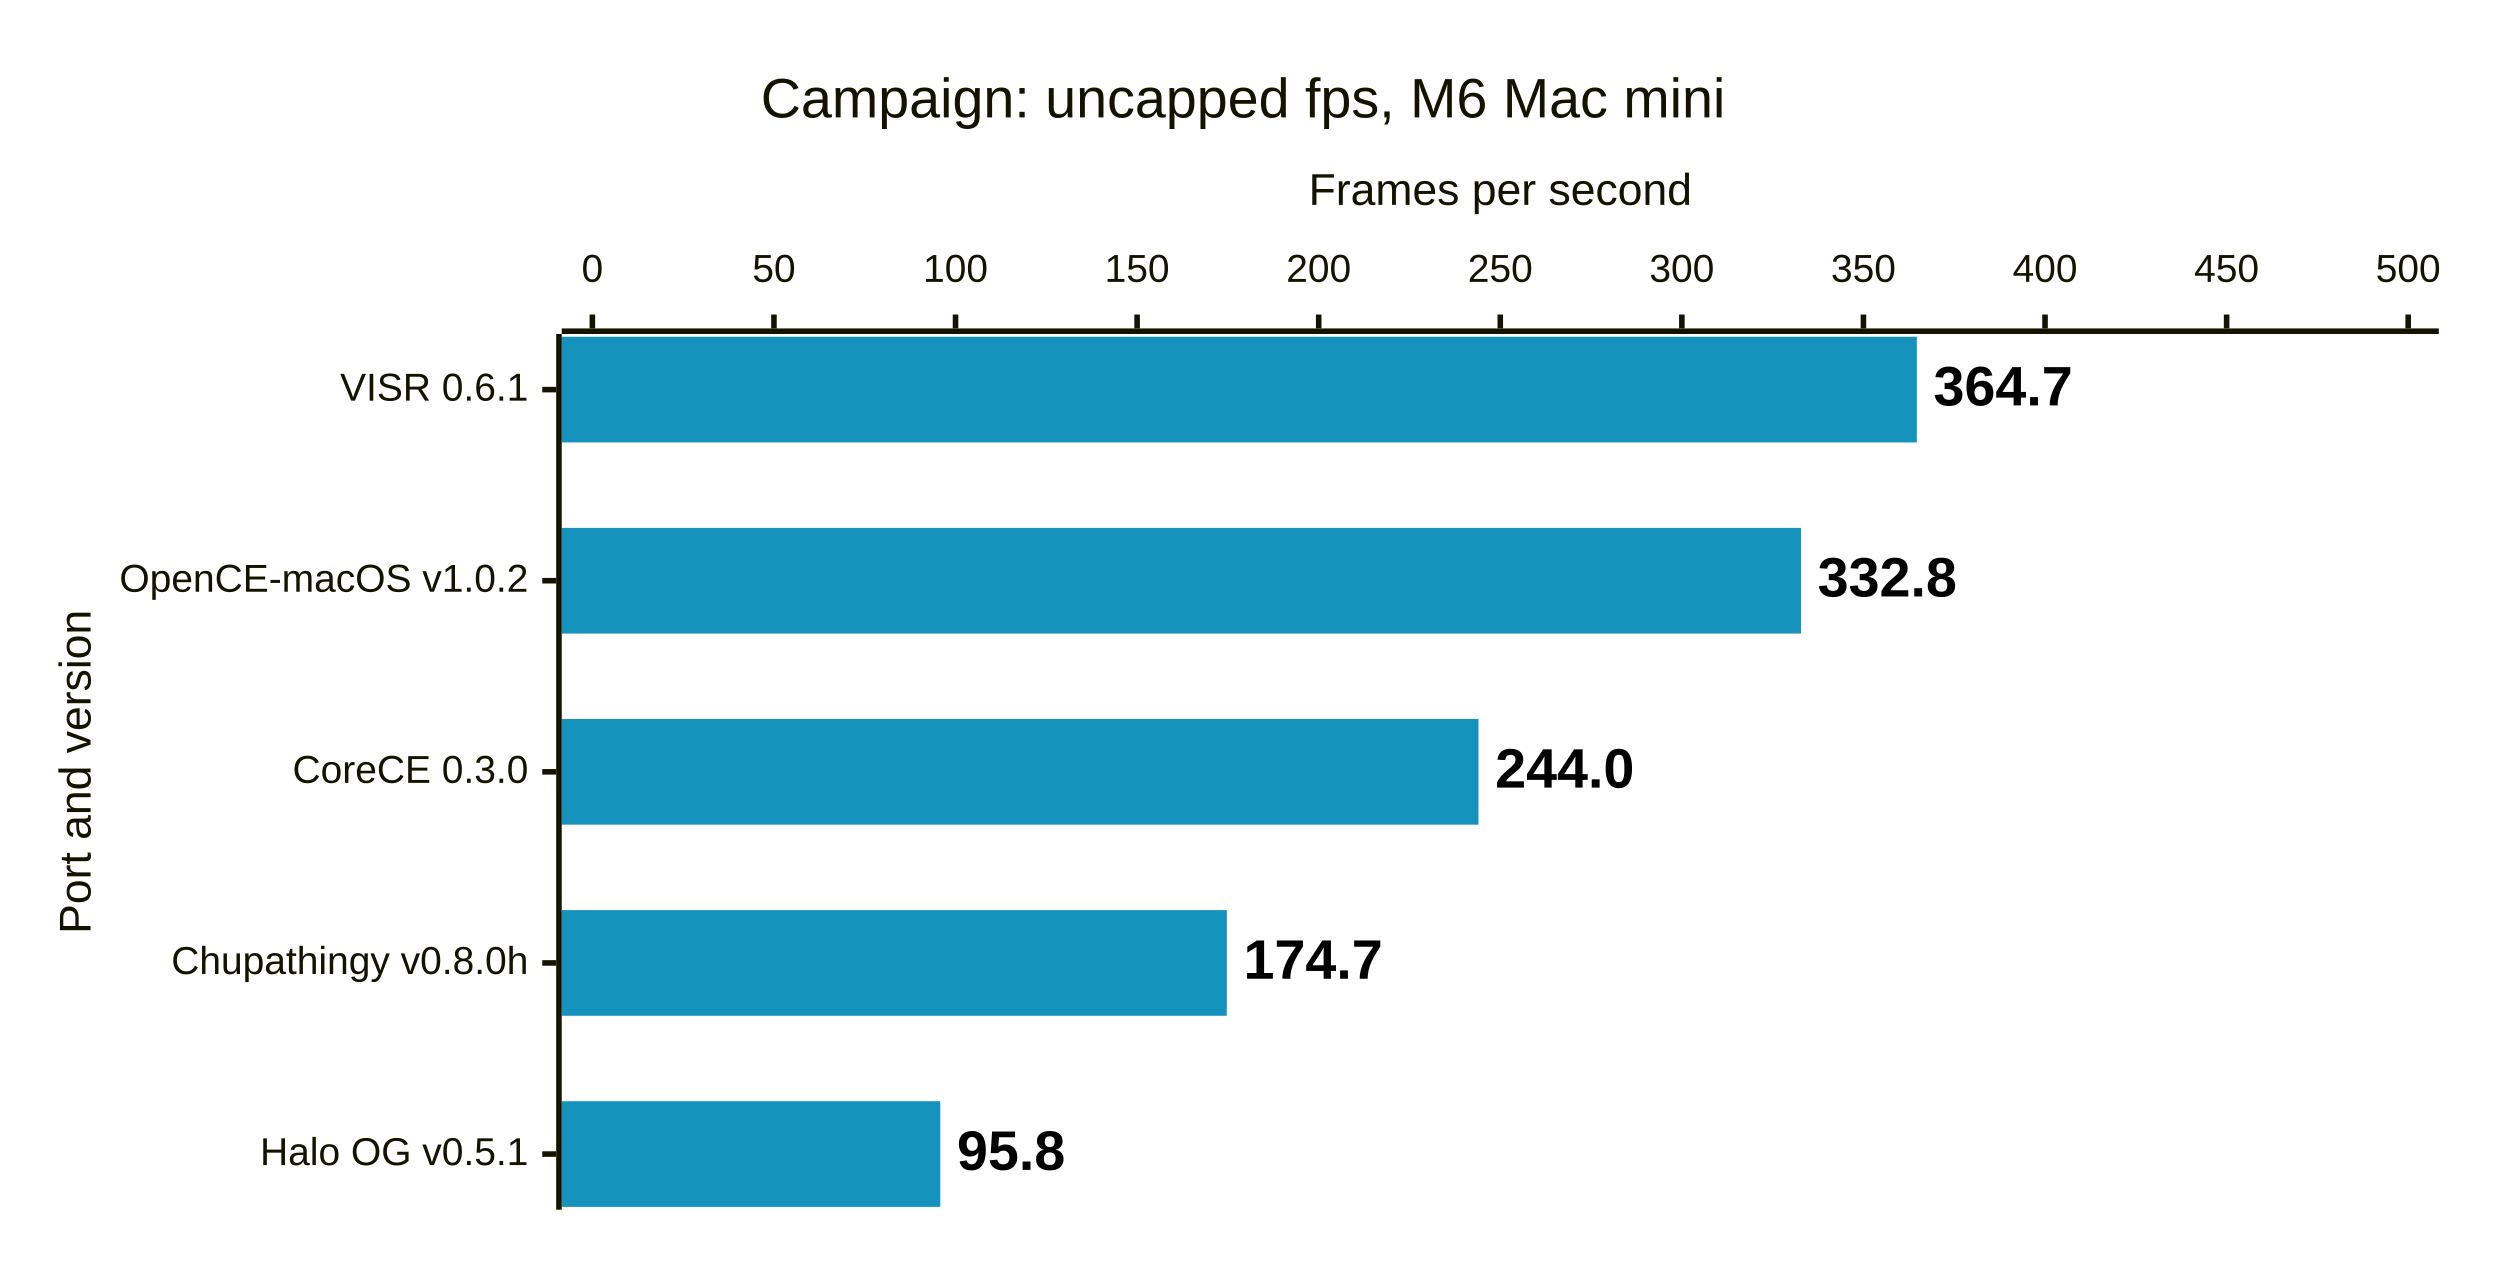
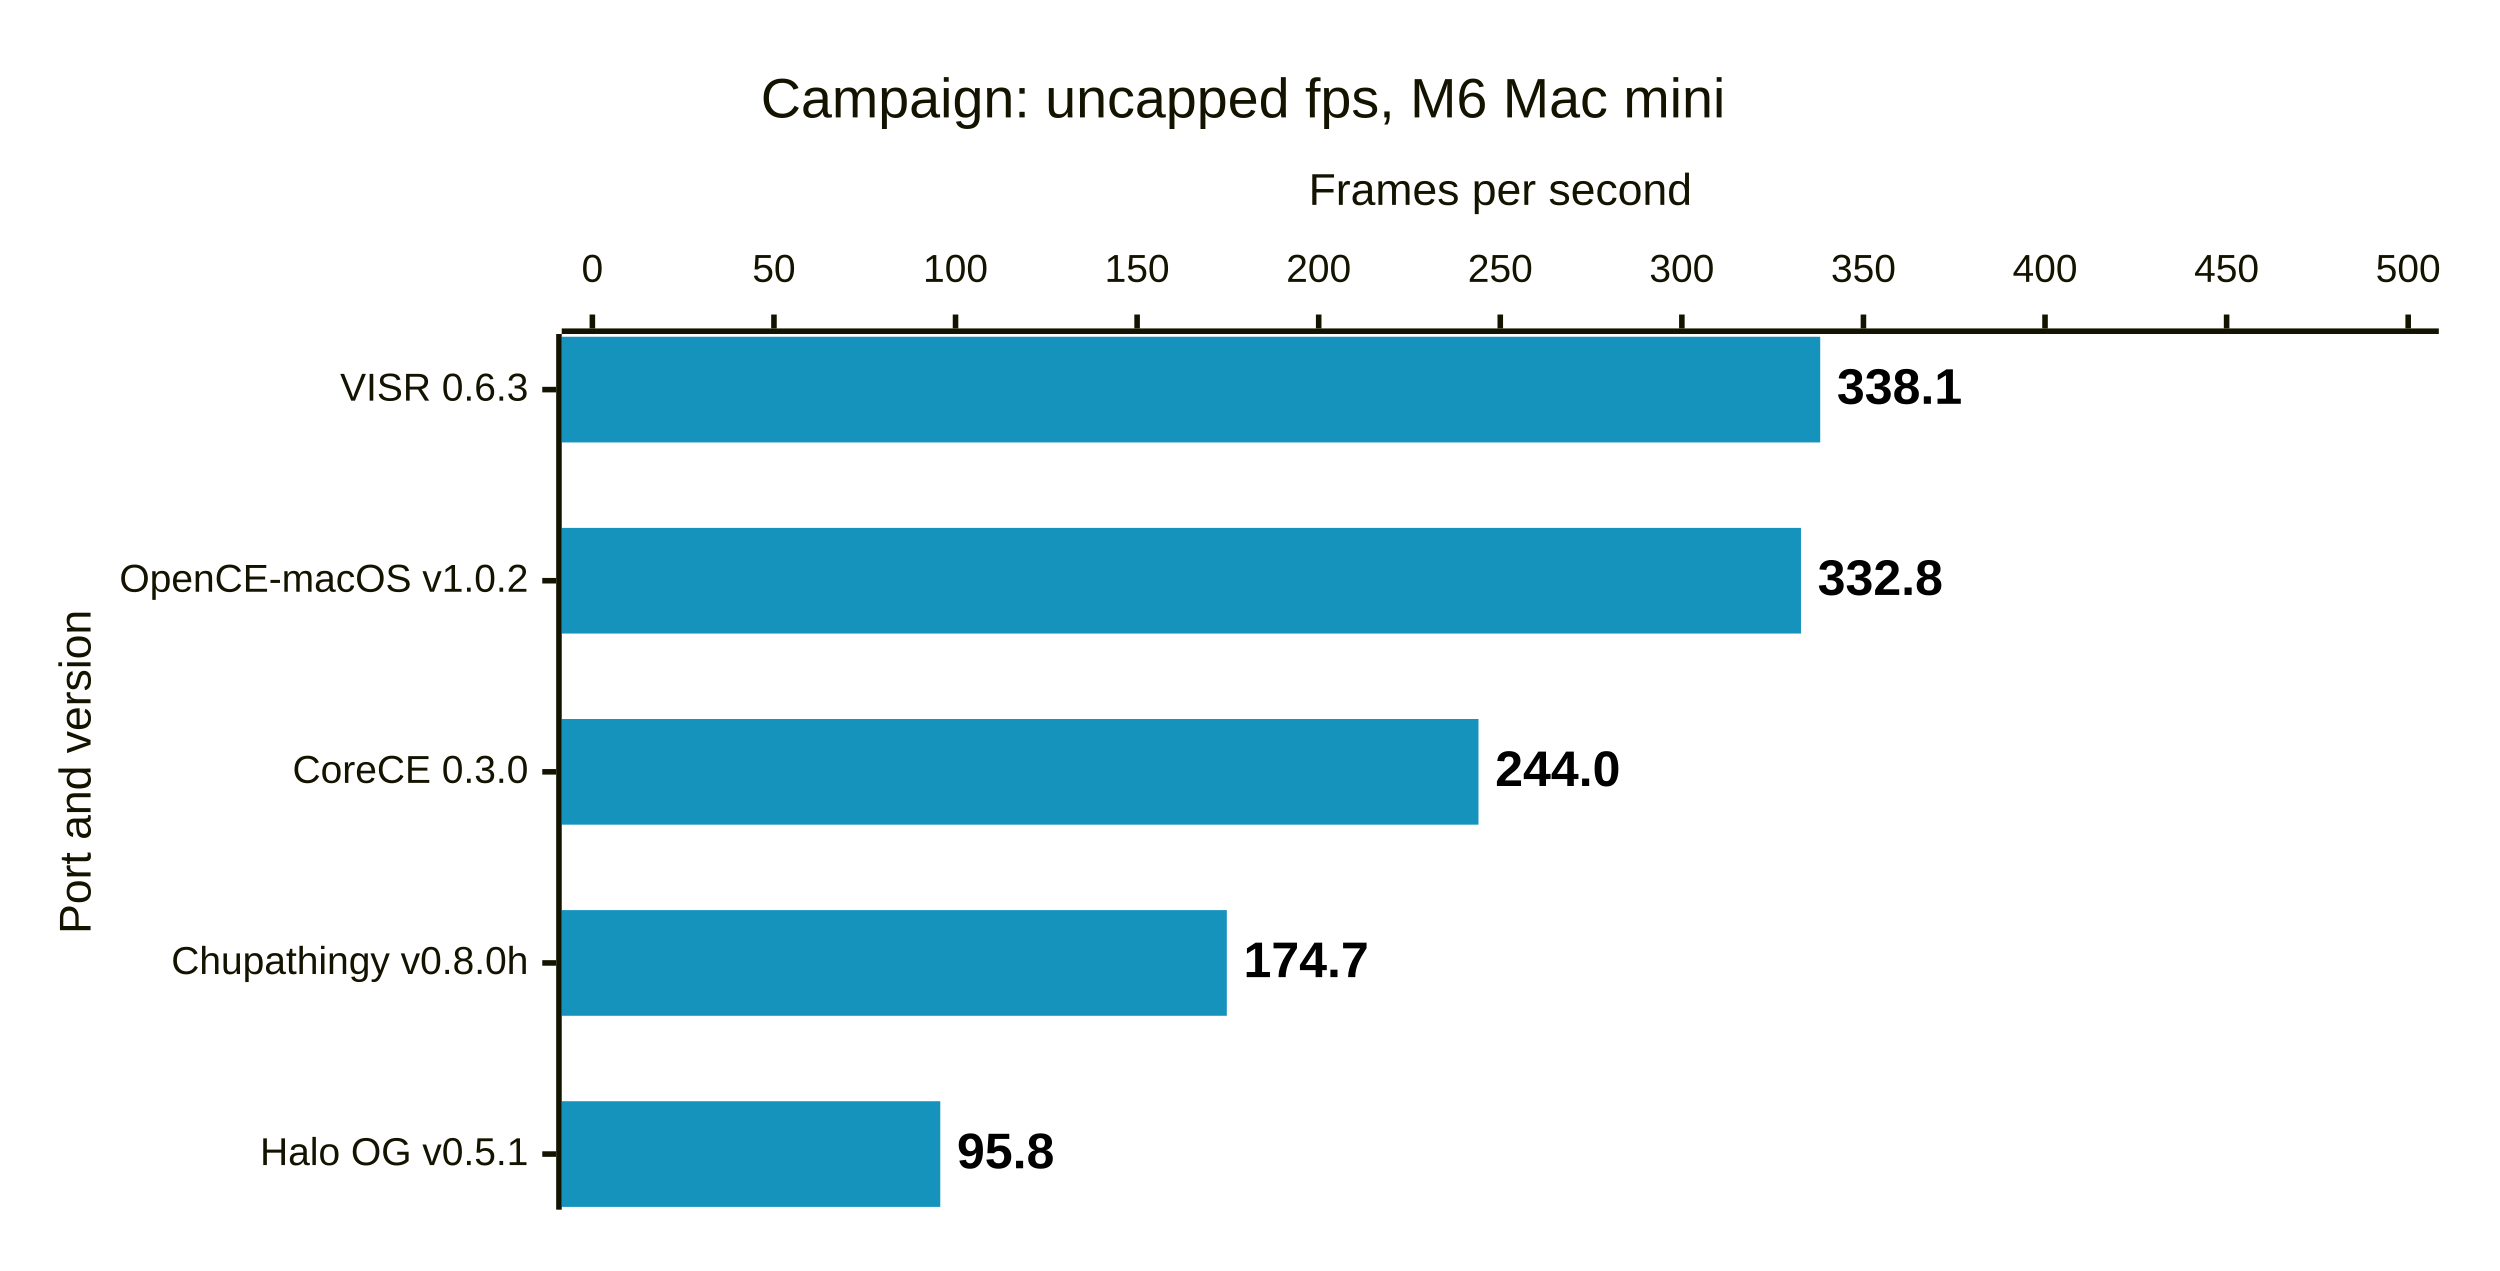
<svg xmlns="http://www.w3.org/2000/svg" id="static" width="100%" style="max-width: 899px;" viewBox="-17 -15 899 457" role="graphics-document document" aria-roledescription="xychart">
  <style>#static{font-family:"trebuchet ms",verdana,arial,sans-serif;font-size:16px;fill:#333;}@keyframes edge-animation-frame{from{stroke-dashoffset:0;}}@keyframes dash{to{stroke-dashoffset:0;}}#static .edge-animation-slow{stroke-dasharray:9,5!important;stroke-dashoffset:900;animation:dash 50s linear infinite;stroke-linecap:round;}#static .edge-animation-fast{stroke-dasharray:9,5!important;stroke-dashoffset:900;animation:dash 20s linear infinite;stroke-linecap:round;}#static .error-icon{fill:#552222;}#static .error-text{fill:#552222;stroke:#552222;}#static .edge-thickness-normal{stroke-width:1px;}#static .edge-thickness-thick{stroke-width:3.5px;}#static .edge-pattern-solid{stroke-dasharray:0;}#static .edge-thickness-invisible{stroke-width:0;fill:none;}#static .edge-pattern-dashed{stroke-dasharray:3;}#static .edge-pattern-dotted{stroke-dasharray:2;}#static .marker{fill:#333333;stroke:#333333;}#static .marker.cross{stroke:#333333;}#static svg{font-family:"trebuchet ms",verdana,arial,sans-serif;font-size:16px;}#static p{margin:0;}#static :root{--mermaid-font-family:"trebuchet ms",verdana,arial,sans-serif;}</style>
  <g />
  <g class="main">
    <rect width="899" height="457" class="background" fill="white" x="-17" y="-15" />
    <g class="chart-title">
      <text x="0" y="0" fill="#131300" font-size="20" dominant-baseline="middle" text-anchor="middle" transform="translate(430, 21.55078) rotate(0)">Campaign: uncapped fps, M6 Mac mini</text>
    </g>
    <g class="plot">
      <g class="bar-plot-0">
-         <rect x="185" y="106.102" width="487.291" height="38" fill="#1593bd" stroke="#1593bd" stroke-width="0" />
+         <rect x="185" y="106.102" width="452.553" height="38" fill="#1593bd" stroke="#1593bd" stroke-width="0" />
        <rect x="185" y="174.826" width="445.632" height="38" fill="#1593bd" stroke="#1593bd" stroke-width="0" />
        <rect x="185" y="243.551" width="329.664" height="38" fill="#1593bd" stroke="#1593bd" stroke-width="0" />
        <rect x="185" y="312.275" width="239.163" height="38" fill="#1593bd" stroke="#1593bd" stroke-width="0" />
        <rect x="185" y="381" width="136.124" height="38" fill="#1593bd" stroke="#1593bd" stroke-width="0" />
      </g>
-       <text x="678.291" y="125.102" dominant-baseline="middle" fill="currentColor" font-size="20" font-weight="600" class="bar-value">364.7</text>
-       <text x="636.632" y="193.826" dominant-baseline="middle" fill="currentColor" font-size="20" font-weight="600" class="bar-value">332.8</text>
-       <text x="520.664" y="262.551" dominant-baseline="middle" fill="currentColor" font-size="20" font-weight="600" class="bar-value">244.0</text>
-       <text x="430.163" y="331.275" dominant-baseline="middle" fill="currentColor" font-size="20" font-weight="600" class="bar-value">174.7</text>
-       <text x="327.124" y="400" dominant-baseline="middle" fill="currentColor" font-size="20" font-weight="600" class="bar-value">95.8</text>
+       <text x="643.553" y="125.102" dominant-baseline="middle" fill="currentColor" font-size="18" font-weight="600" class="bar-value">338.1</text>
+       <text x="636.632" y="193.826" dominant-baseline="middle" fill="currentColor" font-size="18" font-weight="600" class="bar-value">332.8</text>
+       <text x="520.664" y="262.551" dominant-baseline="middle" fill="currentColor" font-size="18" font-weight="600" class="bar-value">244.0</text>
+       <text x="430.163" y="331.275" dominant-baseline="middle" fill="currentColor" font-size="18" font-weight="600" class="bar-value">174.7</text>
+       <text x="327.124" y="400" dominant-baseline="middle" fill="currentColor" font-size="18" font-weight="600" class="bar-value">95.8</text>
    </g>
    <g class="left-axis">
      <g class="axisl-line">
        <path d="M 184,105.102 L 184,420" fill="none" stroke="#131300" stroke-width="2" />
      </g>
      <g class="label">
-         <text x="0" y="0" fill="#131300" font-size="14" dominant-baseline="middle" text-anchor="end" transform="translate(173, 125.1016) rotate(0)">VISR 0.6.1</text>
+         <text x="0" y="0" fill="#131300" font-size="14" dominant-baseline="middle" text-anchor="end" transform="translate(173, 125.1016) rotate(0)">VISR 0.6.3</text>
        <text x="0" y="0" fill="#131300" font-size="14" dominant-baseline="middle" text-anchor="end" transform="translate(173, 193.8262) rotate(0)">OpenCE-macOS v1.0.2</text>
        <text x="0" y="0" fill="#131300" font-size="14" dominant-baseline="middle" text-anchor="end" transform="translate(173, 262.5508) rotate(0)">CoreCE 0.3.0</text>
        <text x="0" y="0" fill="#131300" font-size="14" dominant-baseline="middle" text-anchor="end" transform="translate(173, 331.2754) rotate(0)">Chupathingy v0.8.0h</text>
        <text x="0" y="0" fill="#131300" font-size="14" dominant-baseline="middle" text-anchor="end" transform="translate(173, 400) rotate(0)">Halo OG v0.5.1</text>
      </g>
      <g class="ticks">
        <path d="M 183,125.102 L 178,125.102" fill="none" stroke="#131300" stroke-width="2" />
        <path d="M 183,193.826 L 178,193.826" fill="none" stroke="#131300" stroke-width="2" />
        <path d="M 183,262.551 L 178,262.551" fill="none" stroke="#131300" stroke-width="2" />
        <path d="M 183,331.275 L 178,331.275" fill="none" stroke="#131300" stroke-width="2" />
        <path d="M 183,400 L 178,400" fill="none" stroke="#131300" stroke-width="2" />
      </g>
      <g class="title">
        <text x="0" y="0" fill="#131300" font-size="16" dominant-baseline="text-before-edge" text-anchor="middle" transform="translate(5, 262.5508) rotate(270)">Port and version</text>
      </g>
    </g>
    <g class="top-axis">
      <g class="axis-line">
        <path d="M 185,104.102 L 860,104.102" fill="none" stroke="#131300" stroke-width="2" />
      </g>
      <g class="label">
        <text x="0" y="0" fill="#131300" font-size="14" dominant-baseline="text-before-edge" text-anchor="middle" transform="translate(196.0156, 77.10156) rotate(0)">0</text>
        <text x="0" y="0" fill="#131300" font-size="14" dominant-baseline="text-before-edge" text-anchor="middle" transform="translate(261.3125, 77.10156) rotate(0)">50</text>
        <text x="0" y="0" fill="#131300" font-size="14" dominant-baseline="text-before-edge" text-anchor="middle" transform="translate(326.6094, 77.10156) rotate(0)">100</text>
        <text x="0" y="0" fill="#131300" font-size="14" dominant-baseline="text-before-edge" text-anchor="middle" transform="translate(391.9063, 77.10156) rotate(0)">150</text>
        <text x="0" y="0" fill="#131300" font-size="14" dominant-baseline="text-before-edge" text-anchor="middle" transform="translate(457.2031, 77.10156) rotate(0)">200</text>
        <text x="0" y="0" fill="#131300" font-size="14" dominant-baseline="text-before-edge" text-anchor="middle" transform="translate(522.5, 77.10156) rotate(0)">250</text>
        <text x="0" y="0" fill="#131300" font-size="14" dominant-baseline="text-before-edge" text-anchor="middle" transform="translate(587.7969, 77.10156) rotate(0)">300</text>
        <text x="0" y="0" fill="#131300" font-size="14" dominant-baseline="text-before-edge" text-anchor="middle" transform="translate(653.0938, 77.10156) rotate(0)">350</text>
        <text x="0" y="0" fill="#131300" font-size="14" dominant-baseline="text-before-edge" text-anchor="middle" transform="translate(718.3906, 77.10156) rotate(0)">400</text>
        <text x="0" y="0" fill="#131300" font-size="14" dominant-baseline="text-before-edge" text-anchor="middle" transform="translate(783.6875, 77.10156) rotate(0)">450</text>
        <text x="0" y="0" fill="#131300" font-size="14" dominant-baseline="text-before-edge" text-anchor="middle" transform="translate(848.9844, 77.10156) rotate(0)">500</text>
      </g>
      <g class="ticks">
        <path d="M 196.016,103.102 L 196.016,98.102" fill="none" stroke="#131300" stroke-width="2" />
        <path d="M 261.313,103.102 L 261.313,98.102" fill="none" stroke="#131300" stroke-width="2" />
        <path d="M 326.609,103.102 L 326.609,98.102" fill="none" stroke="#131300" stroke-width="2" />
        <path d="M 391.906,103.102 L 391.906,98.102" fill="none" stroke="#131300" stroke-width="2" />
        <path d="M 457.203,103.102 L 457.203,98.102" fill="none" stroke="#131300" stroke-width="2" />
        <path d="M 522.5,103.102 L 522.5,98.102" fill="none" stroke="#131300" stroke-width="2" />
        <path d="M 587.797,103.102 L 587.797,98.102" fill="none" stroke="#131300" stroke-width="2" />
        <path d="M 653.094,103.102 L 653.094,98.102" fill="none" stroke="#131300" stroke-width="2" />
        <path d="M 718.391,103.102 L 718.391,98.102" fill="none" stroke="#131300" stroke-width="2" />
        <path d="M 783.688,103.102 L 783.688,98.102" fill="none" stroke="#131300" stroke-width="2" />
        <path d="M 848.984,103.102 L 848.984,98.102" fill="none" stroke="#131300" stroke-width="2" />
      </g>
      <g class="title">
        <text x="0" y="0" fill="#131300" font-size="16" dominant-baseline="text-before-edge" text-anchor="middle" transform="translate(522.5, 48.10156) rotate(0)">Frames per second</text>
      </g>
    </g>
  </g>
  <g class="mermaid-tmp-group" />
</svg>
